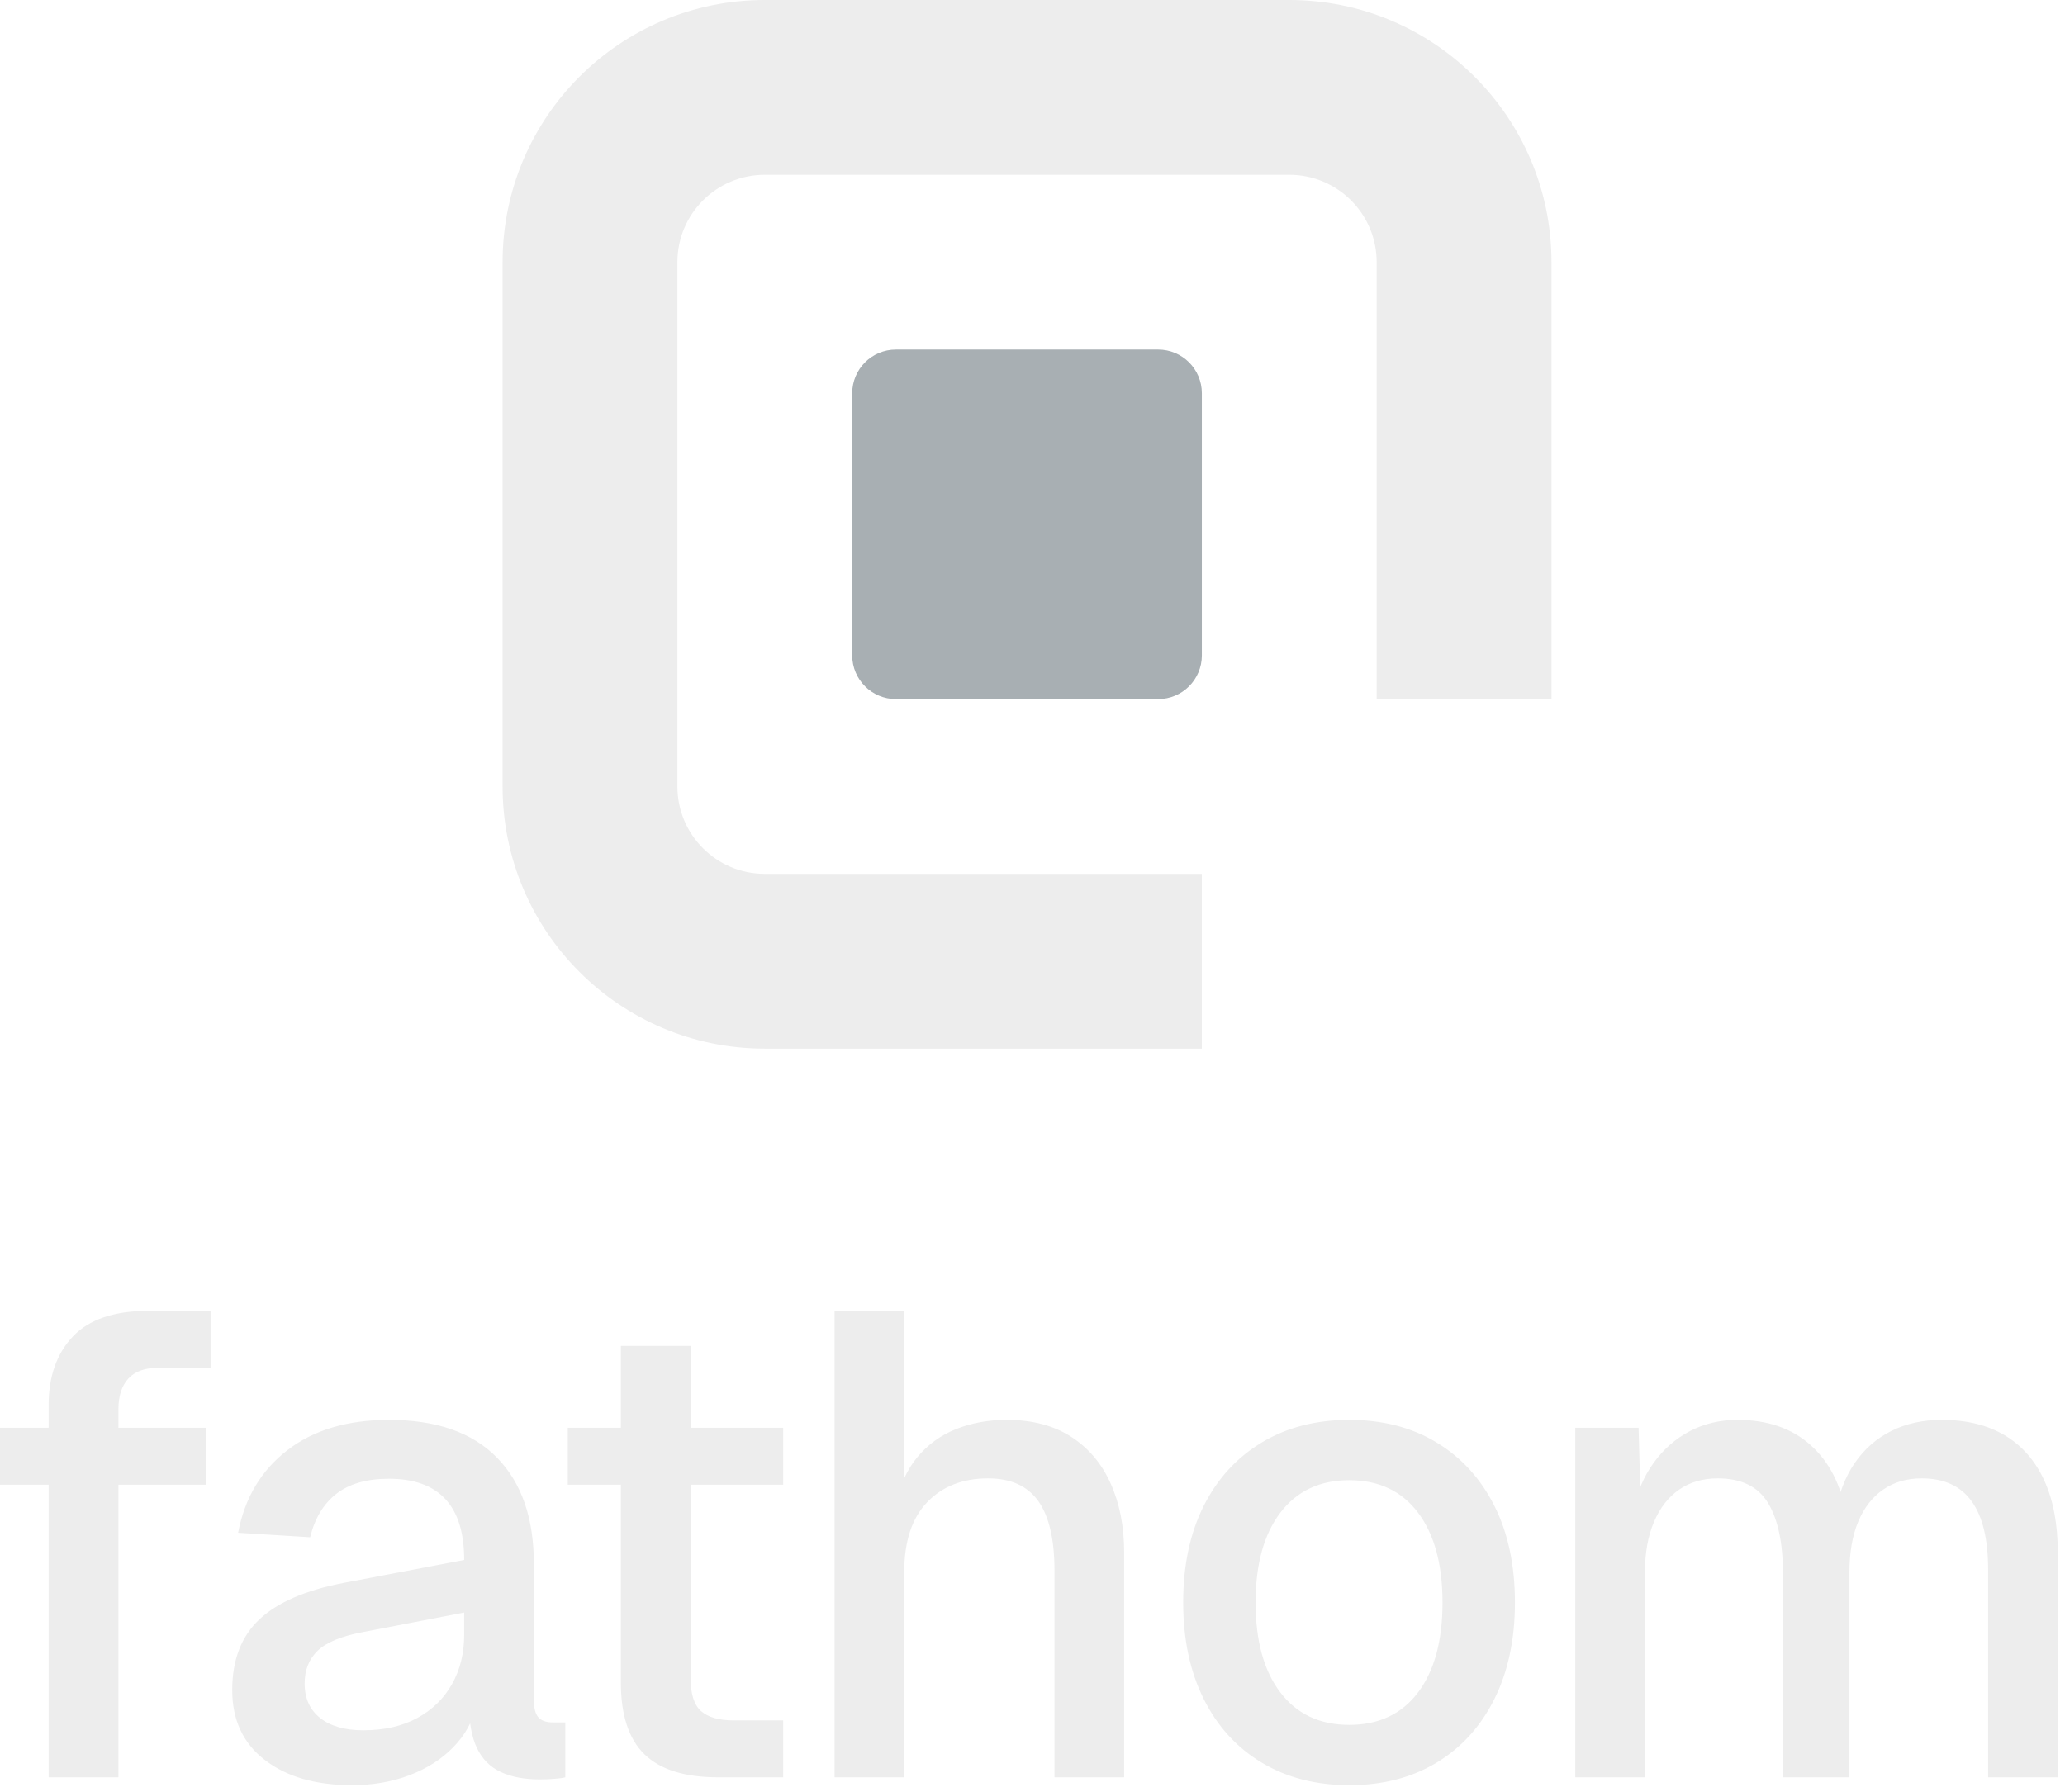
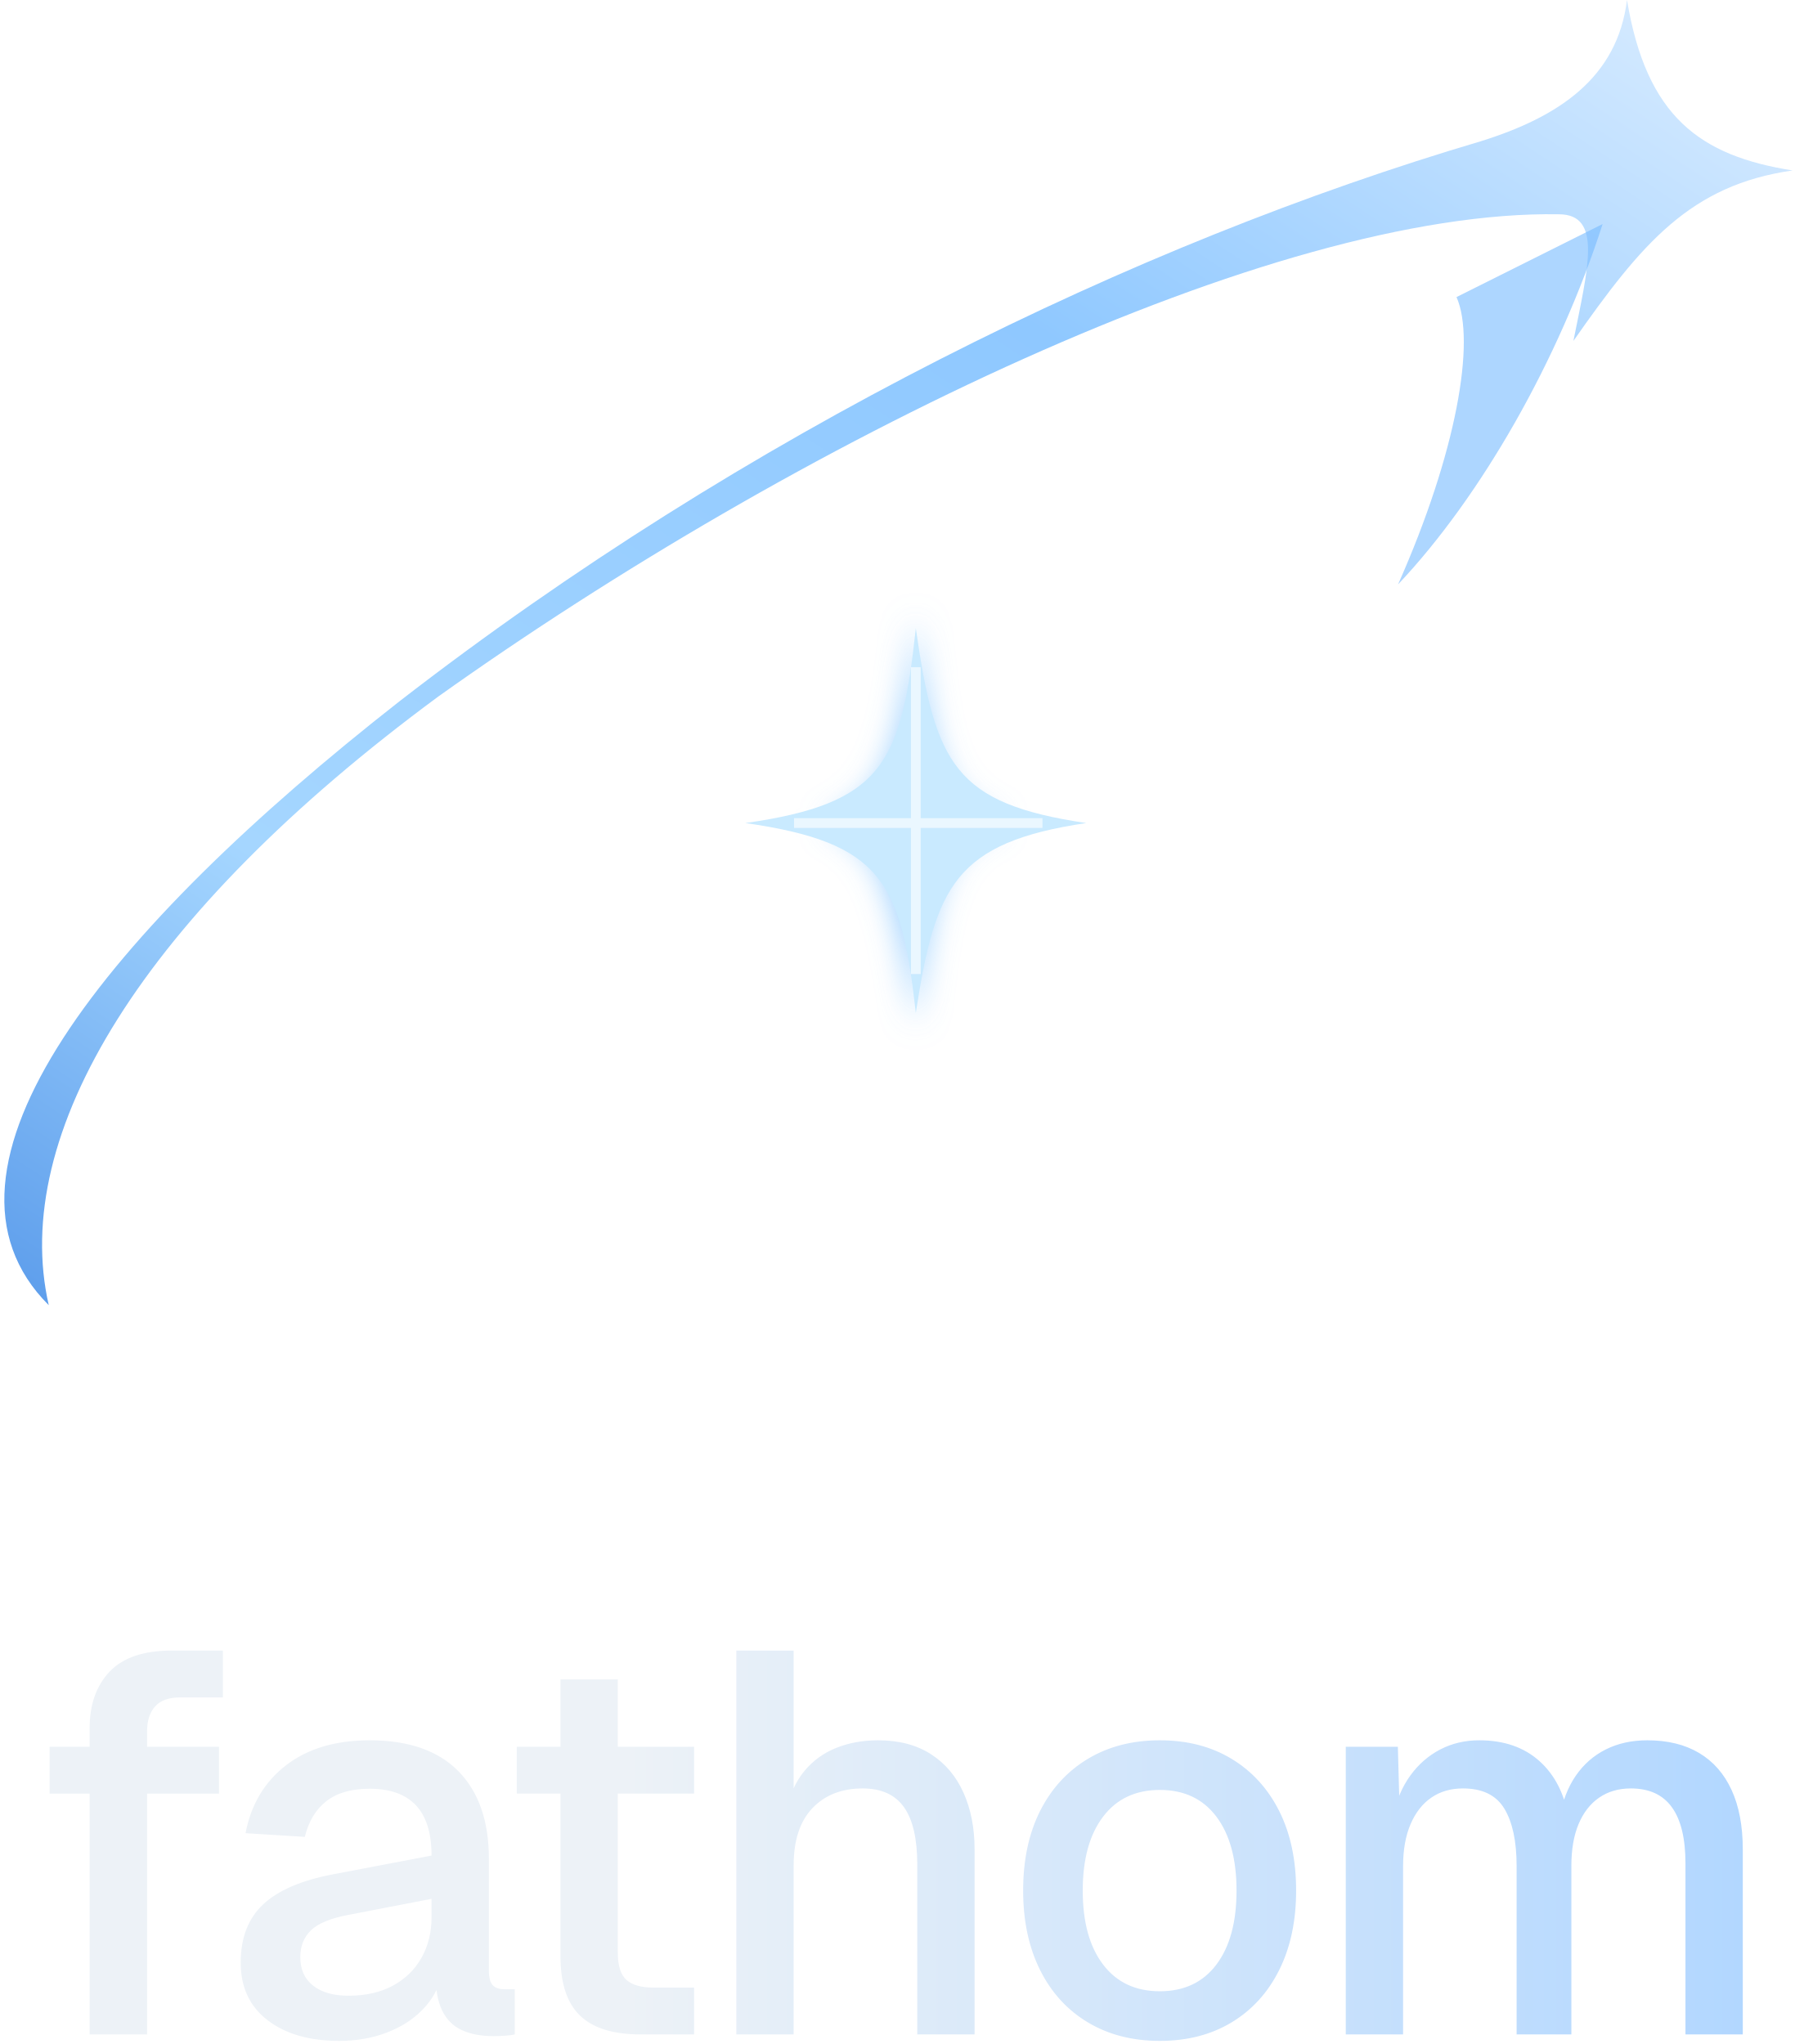
- <svg xmlns="http://www.w3.org/2000/svg" width="189" height="164" viewBox="0 0 189 164" role="img" aria-label="Fathom">
-   <path fill="#ededed" fill-rule="evenodd" d="M46 24A24 24 0 0 1 70 0L118 0A24 24 0 0 1 142 24L142 64L126 64L126 24A8 8 0 0 0 118 16L70 16A8 8 0 0 0 62 24L62 72A8 8 0 0 0 70 80L110 80L110 96L70 96A24 24 0 0 1 46 72Z" />
-   <path fill="#a8afb3" d="M78 36A4 4 0 0 1 82 32L106 32A4 4 0 0 1 110 36L110 60A4 4 0 0 1 106 64L82 64A4 4 0 0 1 78 60Z" />
-   <path fill="#ededed" transform="translate(0 120) scale(0.4270653)" d="M10.42 100L10.42 20.24Q10.42 10.98 15.63 5.49Q20.84 0 31.86 0L45.13 0L45.13 12.21L33.97 12.21Q29.6 12.21 27.49 14.54Q25.38 16.86 25.38 21.12L25.38 100ZM0 37.28L0 25.07L44.11 25.07L44.11 37.28ZM75.43 101.69Q63.79 101.69 56.78 96.31Q49.77 90.93 49.77 81.3Q49.77 71.61 55.61 66.13Q61.46 60.65 73.74 58.31L99.48 53.41Q99.48 44.68 95.43 40.34Q91.37 36 83.37 36Q76.22 36 72.09 39.23Q67.96 42.45 66.47 48.54L51.03 47.58Q53.17 36.37 61.6 29.87Q70.02 23.38 83.37 23.38Q98.58 23.38 106.5 31.46Q114.41 39.55 114.41 54.2L114.41 83.32Q114.41 86.08 115.39 87.15Q116.36 88.23 118.47 88.23L121.15 88.23L121.15 100Q120.44 100.2 118.86 100.32Q117.29 100.45 115.63 100.45Q110.75 100.45 107.34 98.87Q103.93 97.3 102.22 93.73Q100.5 90.17 100.5 84.11L102.02 84.79Q100.92 89.66 97.17 93.52Q93.43 97.38 87.78 99.54Q82.13 101.69 75.43 101.69ZM77.85 89.92Q84.58 89.92 89.41 87.3Q94.24 84.68 96.86 80.04Q99.48 75.41 99.48 69.46L99.48 64.68L77.63 68.9Q70.84 70.2 68.06 72.89Q65.29 75.58 65.29 79.89Q65.29 84.65 68.61 87.28Q71.93 89.92 77.85 89.92ZM153.88 100Q143.2 100 138.13 95.08Q133.06 90.17 133.06 79.66L133.06 7.52L147.99 7.52L147.99 78.65Q147.99 83.83 150.26 85.82Q152.53 87.8 157.2 87.8L167.85 87.8L167.85 100ZM121.68 37.27L121.68 25.07L167.85 25.07L167.85 37.27ZM178.86 100L178.86 0L193.79 0L193.79 41.92L191.93 41.75Q193.23 35.41 196.6 31.37Q199.96 27.32 204.91 25.35Q209.85 23.38 215.77 23.38Q223.93 23.38 229.54 26.99Q235.15 30.59 238.03 37.03Q240.92 43.46 240.92 51.8L240.92 100L225.99 100L225.99 55.72Q225.99 45.69 222.53 40.8Q219.06 35.92 211.77 35.92Q203.6 35.92 198.7 41.04Q193.79 46.17 193.79 56L193.79 100ZM289.17 101.69Q278.47 101.69 270.43 96.87Q262.39 92.06 257.98 83.23Q253.57 74.39 253.57 62.54Q253.57 50.56 257.98 41.8Q262.39 33.04 270.43 28.21Q278.47 23.38 289.17 23.38Q299.88 23.38 307.86 28.21Q315.85 33.04 320.26 41.8Q324.67 50.56 324.67 62.54Q324.67 74.39 320.26 83.23Q315.85 92.06 307.86 96.87Q299.88 101.69 289.17 101.69ZM289.17 88.76Q298.67 88.76 303.91 81.8Q309.15 74.85 309.15 62.54Q309.15 50.25 303.91 43.28Q298.67 36.31 289.17 36.31Q279.68 36.31 274.39 43.28Q269.09 50.25 269.09 62.54Q269.09 74.85 274.39 81.8Q279.68 88.76 289.17 88.76ZM337.6 100L337.6 25.07L351.17 25.07L351.68 43.72L349.93 43.04Q351.26 36.9 354.43 32.54Q357.6 28.17 362.2 25.77Q366.81 23.38 372.36 23.38Q381.99 23.38 388.02 28.77Q394.05 34.17 395.63 43.66L393.26 43.61Q394.44 37.07 397.51 32.61Q400.58 28.14 405.33 25.76Q410.08 23.38 416.13 23.38Q424.08 23.38 429.63 26.68Q435.17 29.97 438.09 36.32Q441.01 42.68 441.01 51.8L441.01 100L426.08 100L426.08 55.44Q426.08 45.72 422.54 40.82Q419.01 35.92 411.85 35.92Q407.09 35.92 403.61 38.31Q400.13 40.7 398.24 45.2Q396.36 49.69 396.36 56.11L396.36 100L382.1 100L382.1 56.11Q382.1 46.51 378.92 41.21Q375.74 35.92 368.13 35.92Q363.37 35.92 359.89 38.31Q356.41 40.7 354.47 45.25Q352.53 49.8 352.53 56.11L352.53 100Z" />
+ <svg xmlns="http://www.w3.org/2000/svg" width="187" height="213" viewBox="0 0 187 213" role="img" aria-label="Fathom">
+   <g transform="translate(-47.7 -58.87) scale(0.5075)">
+     <defs>
+       <linearGradient id="fathom-orbit" x1="0" y1="1" x2="0.9" y2="0">
+         <stop offset="0" stop-color="#5b9ceb" />
+         <stop offset="0.26" stop-color="#a5d6ff" />
+         <stop offset="0.7" stop-color="#8fc8ff" />
+         <stop offset="1" stop-color="#d3e9ff" />
+       </linearGradient>
+       <filter id="fathom-glow" x="-100%" y="-100%" width="300%" height="300%">
+         <feGaussianBlur stdDeviation="3" />
+       </filter>
+     </defs>
+     <path d="M104 384C76 356 116 307 176 260C247 205 327 166 398 145C414 140 426 132 428 116C432 140 443 148 462 151C441 154 431 166 417 186C420 171 423 160 414 160C355 159 257 207 184 259C123 304 96 349 104 384Z" fill="url(#fathom-orbit)" />
+     <path d="M423 162C414 190 398 218 381 236C393 209 397 186 393 177Z" fill="#77baff" opacity="0.6" />
+     <path d="M282 242C285 272 287 280 300 285C287 289 285 300 282 327C278 300 275 289 263 285C276 280 279 270 282 242Z" fill="#75bdff" opacity="0.7" filter="url(#fathom-glow)" />
+     <path d="M282 245C286 273 290 281 317 285C290 289 286 298 282 324C279 297 275 289 247 285C275 281 279 273 282 245Z" fill="#c9eaff" />
+     <path d="M282 253L282 316M257 285L308 285" stroke="#f2faff" stroke-width="2" opacity="0.8" />
+   </g>
+   <g transform="translate(5.17 172) scale(0.4)">
+     <defs>
+       <linearGradient id="fathom-word" gradientUnits="userSpaceOnUse" x1="0" y1="0" x2="441.01" y2="0">
+         <stop offset="0" stop-color="#edf2f7" />
+         <stop offset="0.34" stop-color="#edf2f7" />
+         <stop offset="1" stop-color="#b2d7ff" />
+       </linearGradient>
+     </defs>
+     <path fill="url(#fathom-word)" d="M10.42 100L10.42 20.24Q10.42 10.98 15.63 5.49Q20.84 0 31.86 0L45.13 0L45.13 12.21L33.97 12.21Q29.6 12.21 27.49 14.54Q25.38 16.86 25.38 21.12L25.38 100ZM0 37.28L0 25.07L44.11 25.07L44.11 37.28ZM75.43 101.69Q63.79 101.69 56.78 96.31Q49.77 90.93 49.77 81.3Q49.77 71.61 55.61 66.13Q61.46 60.65 73.74 58.31L99.48 53.41Q99.48 44.68 95.43 40.34Q91.37 36 83.37 36Q76.22 36 72.09 39.23Q67.96 42.45 66.47 48.54L51.03 47.58Q53.17 36.37 61.6 29.87Q70.02 23.38 83.37 23.38Q98.58 23.38 106.5 31.46Q114.41 39.55 114.41 54.2L114.41 83.32Q114.41 86.08 115.39 87.15Q116.36 88.23 118.47 88.23L121.15 88.23L121.15 100Q120.44 100.2 118.86 100.32Q117.29 100.45 115.63 100.45Q110.75 100.45 107.34 98.87Q103.93 97.3 102.22 93.73Q100.5 90.17 100.5 84.11L102.02 84.79Q100.92 89.66 97.17 93.52Q93.43 97.38 87.78 99.54Q82.13 101.69 75.43 101.69ZM77.85 89.92Q84.58 89.92 89.41 87.3Q94.24 84.68 96.86 80.04Q99.48 75.41 99.48 69.46L99.48 64.68L77.63 68.9Q70.84 70.2 68.06 72.89Q65.29 75.58 65.29 79.89Q65.29 84.65 68.61 87.28Q71.93 89.92 77.85 89.92ZM153.88 100Q143.2 100 138.13 95.08Q133.06 90.17 133.06 79.66L133.06 7.52L147.99 7.52L147.99 78.65Q147.99 83.83 150.26 85.82Q152.53 87.8 157.2 87.8L167.85 87.8L167.85 100ZM121.68 37.27L121.68 25.07L167.85 25.07L167.85 37.27ZM178.86 100L178.86 0L193.79 0L193.79 41.92L191.93 41.75Q193.23 35.41 196.6 31.37Q199.96 27.32 204.91 25.35Q209.85 23.38 215.77 23.38Q223.93 23.38 229.54 26.99Q235.15 30.59 238.03 37.03Q240.92 43.46 240.92 51.8L240.92 100L225.99 100L225.99 55.72Q225.99 45.69 222.53 40.8Q219.06 35.92 211.77 35.92Q203.6 35.92 198.7 41.04Q193.79 46.17 193.79 56L193.79 100ZM289.17 101.69Q278.47 101.69 270.43 96.87Q262.39 92.06 257.98 83.23Q253.57 74.39 253.57 62.54Q253.57 50.56 257.98 41.8Q262.39 33.04 270.43 28.21Q278.47 23.38 289.17 23.38Q299.88 23.38 307.86 28.21Q315.85 33.04 320.26 41.8Q324.67 50.56 324.67 62.54Q324.67 74.39 320.26 83.23Q315.85 92.06 307.86 96.87Q299.88 101.69 289.17 101.69ZM289.17 88.76Q298.67 88.76 303.91 81.8Q309.15 74.85 309.15 62.54Q309.15 50.25 303.91 43.28Q298.67 36.31 289.17 36.31Q279.68 36.31 274.39 43.28Q269.09 50.25 269.09 62.54Q269.09 74.85 274.39 81.8Q279.68 88.76 289.17 88.76ZM337.6 100L337.6 25.07L351.17 25.07L351.68 43.72L349.93 43.04Q351.26 36.9 354.43 32.54Q357.6 28.17 362.2 25.77Q366.81 23.38 372.36 23.38Q381.99 23.38 388.02 28.77Q394.05 34.17 395.63 43.66L393.26 43.61Q394.44 37.07 397.51 32.61Q400.58 28.14 405.33 25.76Q410.08 23.38 416.13 23.38Q424.08 23.38 429.63 26.68Q435.17 29.97 438.09 36.32Q441.01 42.68 441.01 51.8L441.01 100L426.08 100L426.08 55.44Q426.08 45.72 422.54 40.82Q419.01 35.92 411.85 35.92Q407.09 35.92 403.61 38.31Q400.13 40.7 398.24 45.2Q396.36 49.69 396.36 56.11L396.36 100L382.1 100L382.1 56.11Q382.1 46.51 378.92 41.21Q375.74 35.92 368.13 35.92Q363.37 35.92 359.89 38.31Q356.41 40.7 354.47 45.25Q352.53 49.8 352.53 56.11L352.53 100Z" />
+   </g>
</svg>
